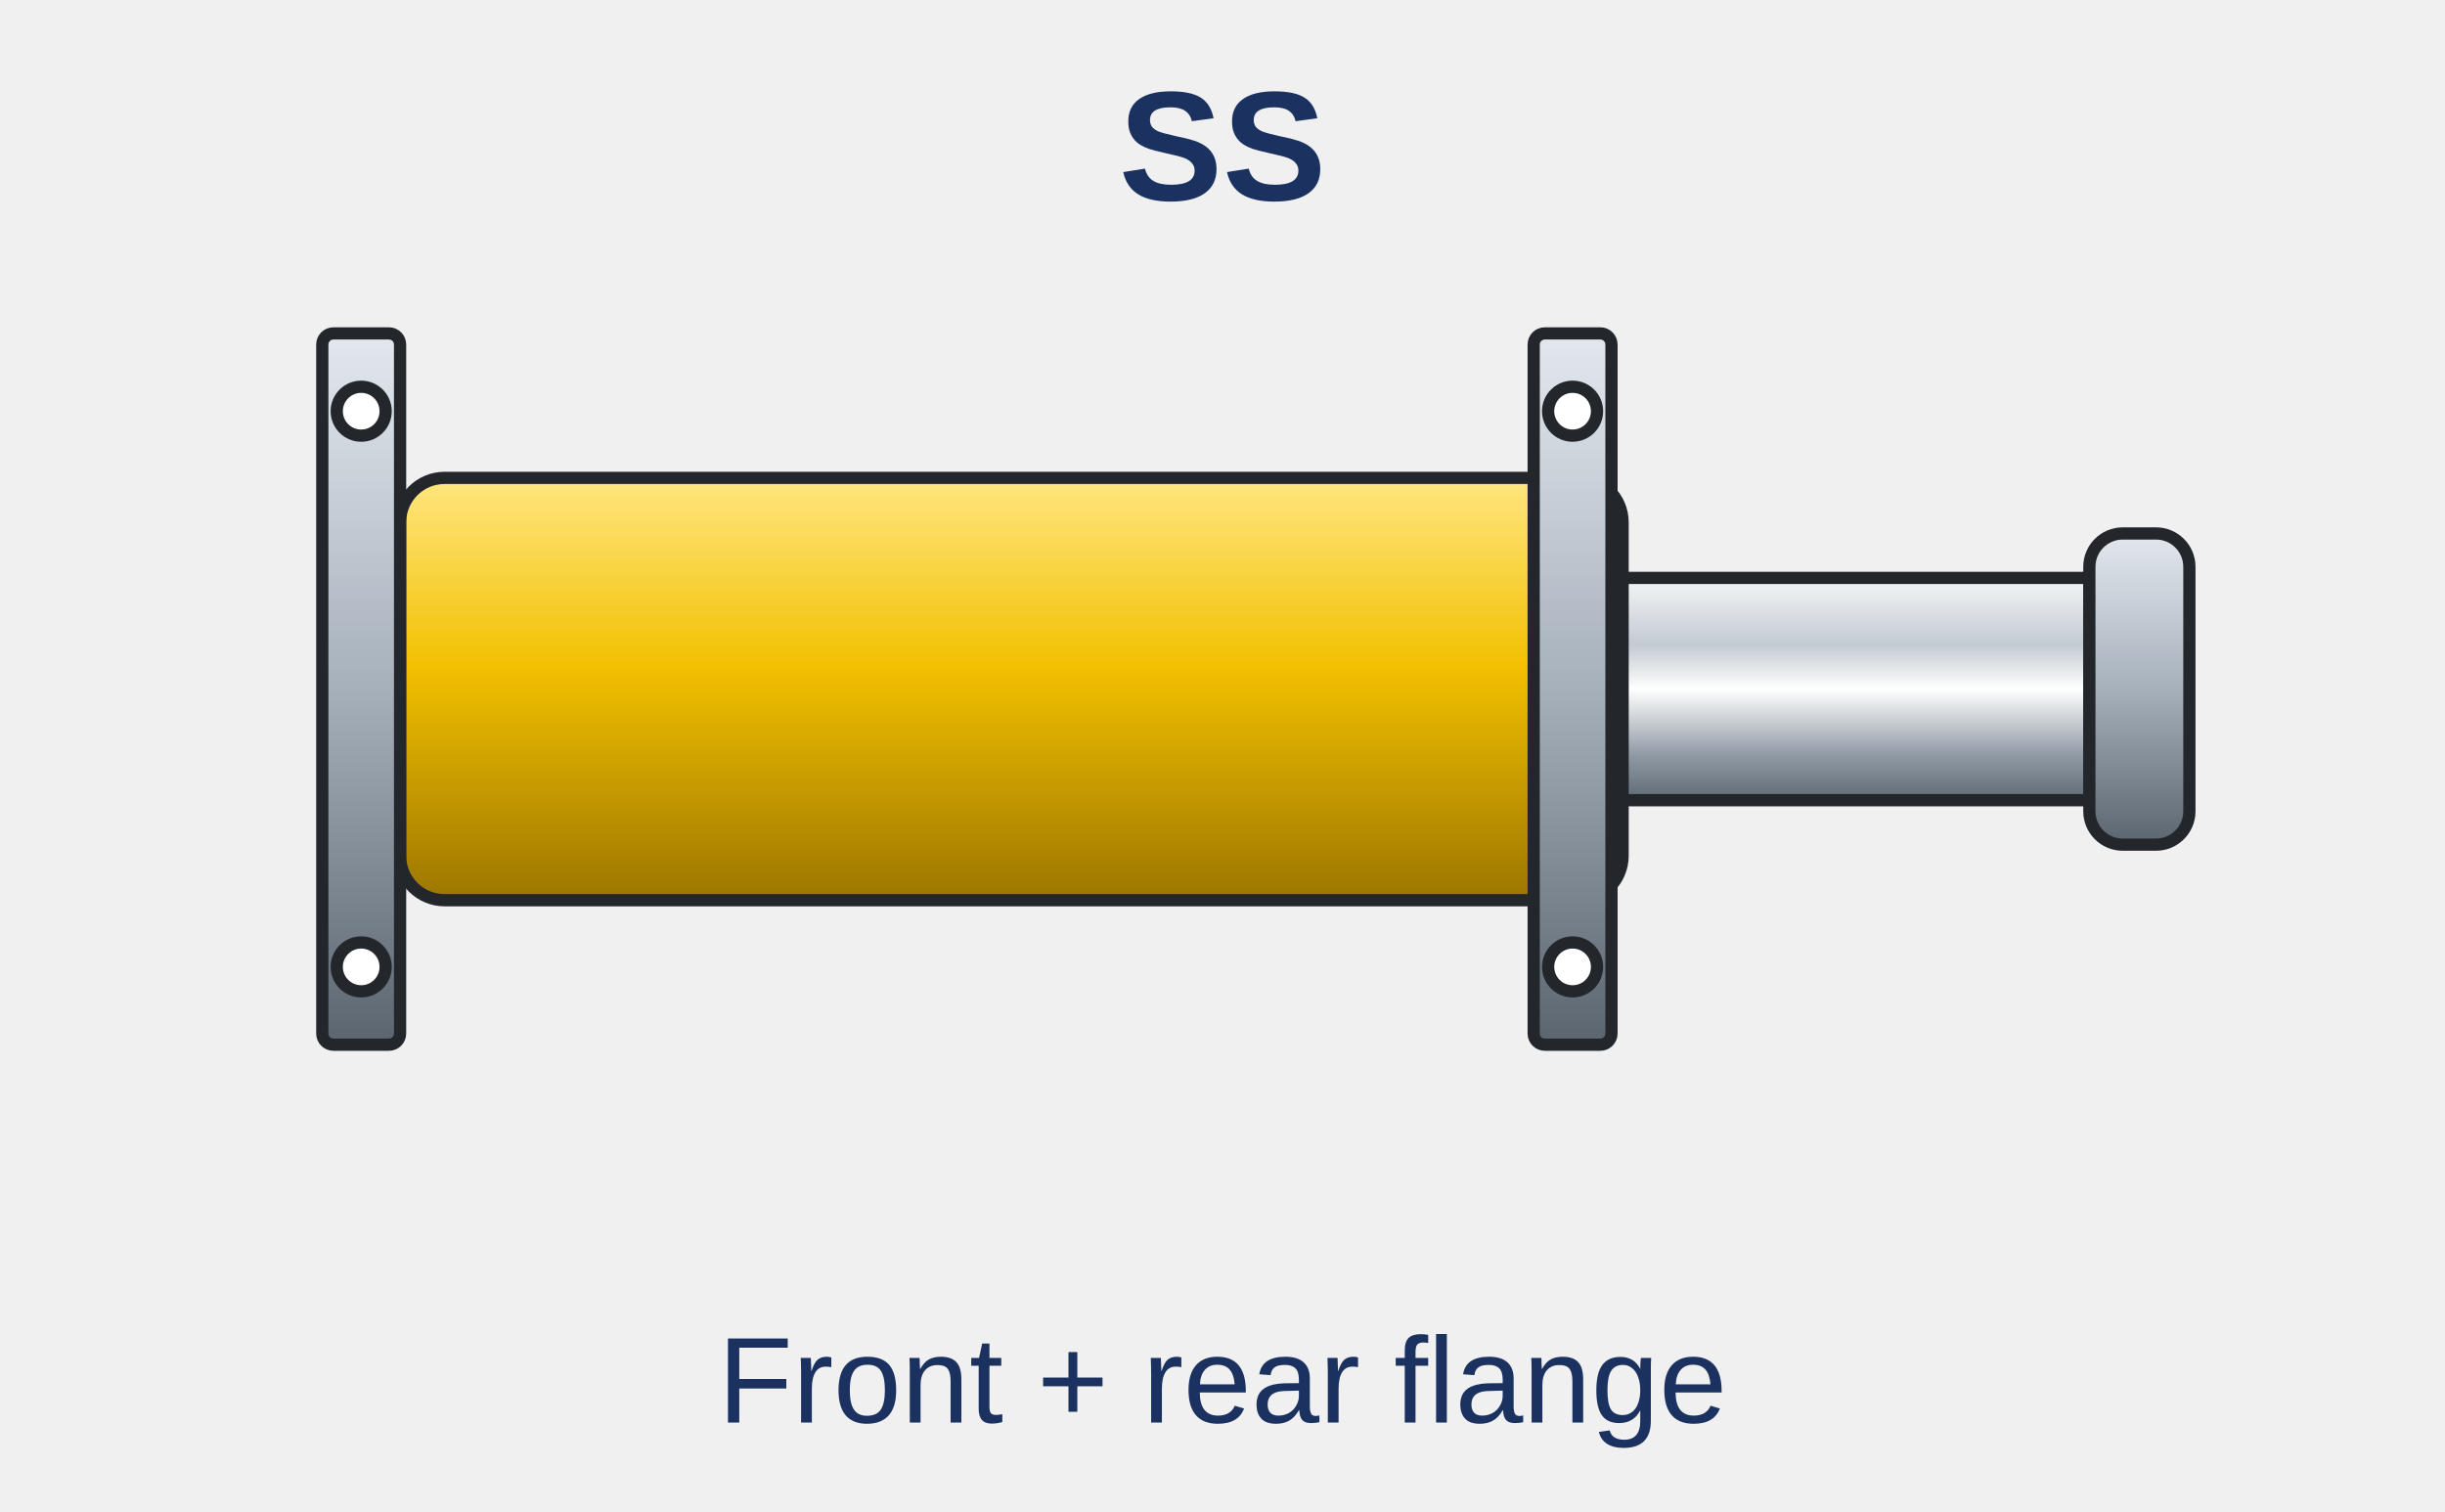
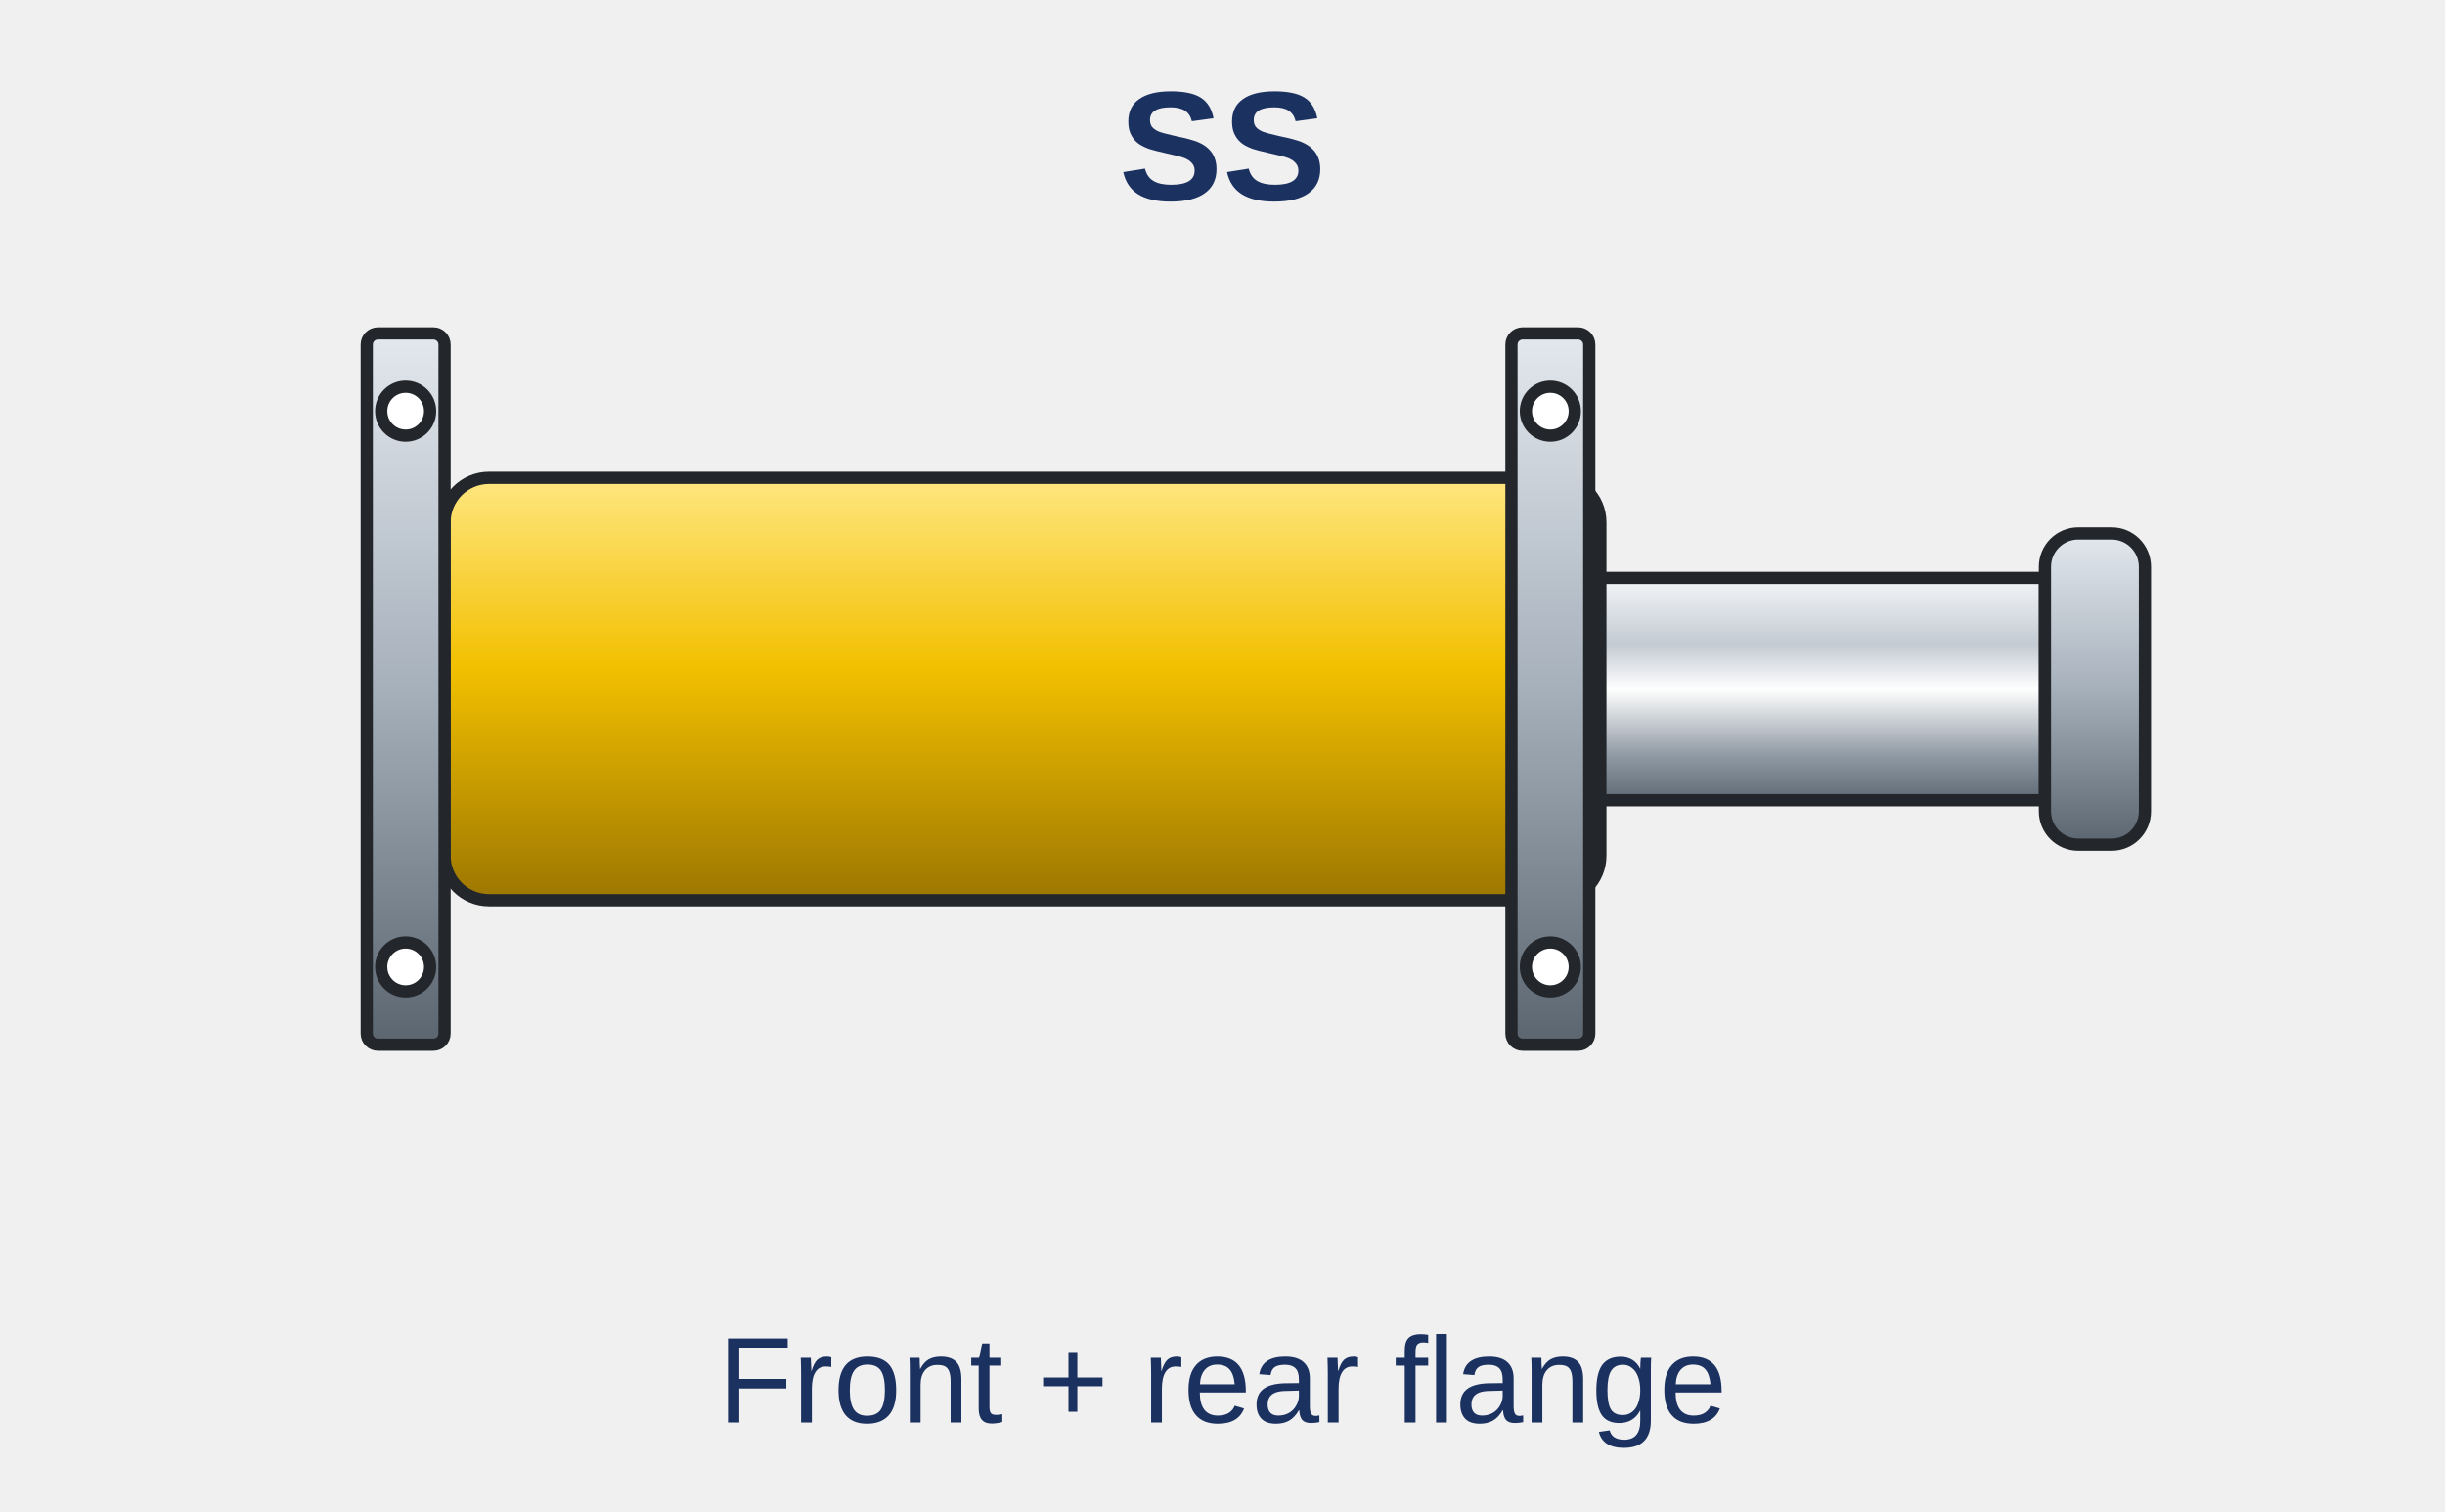
<svg xmlns="http://www.w3.org/2000/svg" viewBox="10 4 220 136" stroke-linejoin="round">
  <defs>
    <linearGradient id="chrome" x1="0" y1="0" x2="0" y2="1">
      <stop offset="0" stop-color="#f4f6f8" />
      <stop offset=".3" stop-color="#c3cad2" />
      <stop offset=".5" stop-color="#ffffff" />
      <stop offset=".8" stop-color="#8f99a4" />
      <stop offset="1" stop-color="#5f6a75" />
    </linearGradient>
    <linearGradient id="black" x1="0" y1="0" x2="0" y2="1">
      <stop offset="0" stop-color="#6b6f75" />
      <stop offset=".45" stop-color="#2a2d31" />
      <stop offset="1" stop-color="#0d0e10" />
    </linearGradient>
    <linearGradient id="yellow" x1="0" y1="0" x2="0" y2="1">
      <stop offset="0" stop-color="#ffe680" />
      <stop offset=".45" stop-color="#f2c000" />
      <stop offset="1" stop-color="#9c7600" />
    </linearGradient>
    <linearGradient id="blue" x1="0" y1="0" x2="0" y2="1">
      <stop offset="0" stop-color="#8dbbff" />
      <stop offset=".45" stop-color="#1f6fe0" />
      <stop offset="1" stop-color="#0b3a86" />
    </linearGradient>
    <linearGradient id="red" x1="0" y1="0" x2="0" y2="1">
      <stop offset="0" stop-color="#ff8a80" />
      <stop offset=".45" stop-color="#d81c1c" />
      <stop offset="1" stop-color="#761010" />
    </linearGradient>
    <linearGradient id="steel" x1="0" y1="0" x2="0" y2="1">
      <stop offset="0" stop-color="#e3e8ee" />
      <stop offset=".5" stop-color="#a6b0bb" />
      <stop offset="1" stop-color="#5b6570" />
    </linearGradient>
    <linearGradient id="pu" x1="0" y1="0" x2="0" y2="1">
      <stop offset="0" stop-color="#555" />
      <stop offset=".5" stop-color="#1b1b1b" />
      <stop offset="1" stop-color="#000" />
    </linearGradient>
  </defs>
-   <rect x="46.0" y="47.0" width="110.0" height="38.0" rx="4" fill="url(#yellow)" stroke="#23272c" stroke-width="1.1" />
-   <rect x="156.0" y="56.0" width="42.0" height="20.0" rx="0" fill="url(#chrome)" stroke="#23272c" stroke-width="1.1" />
-   <rect x="198.0" y="52.0" width="9.0" height="28.0" rx="3" fill="url(#steel)" stroke="#23272c" stroke-width="1.1" />
-   <rect x="39.0" y="34.0" width="7.0" height="64.0" rx="1" fill="url(#steel)" stroke="#23272c" stroke-width="1.1" />
-   <circle cx="42.5" cy="41" r="2.2" fill="#fff" stroke="#23272c" stroke-width="1.1" />
-   <circle cx="42.5" cy="91" r="2.2" fill="#fff" stroke="#23272c" stroke-width="1.1" />
-   <rect x="148.0" y="34.0" width="7.0" height="64.0" rx="1" fill="url(#steel)" stroke="#23272c" stroke-width="1.1" />
-   <circle cx="151.5" cy="41" r="2.2" fill="#fff" stroke="#23272c" stroke-width="1.1" />
-   <circle cx="151.5" cy="91" r="2.2" fill="#fff" stroke="#23272c" stroke-width="1.1" />
+   <rect x="50.0" y="47.0" width="104.0" height="38.0" rx="4" fill="url(#yellow)" stroke="#23272c" stroke-width="1.1" />
+   <rect x="154.0" y="56.0" width="40.0" height="20.0" rx="0" fill="url(#chrome)" stroke="#23272c" stroke-width="1.1" />
+   <rect x="194.0" y="52.0" width="9.0" height="28.0" rx="3" fill="url(#steel)" stroke="#23272c" stroke-width="1.1" />
+   <rect x="43.0" y="34.0" width="7.0" height="64.0" rx="1" fill="url(#steel)" stroke="#23272c" stroke-width="1.1" />
+   <circle cx="46.5" cy="41" r="2.2" fill="#fff" stroke="#23272c" stroke-width="1.1" />
+   <circle cx="46.5" cy="91" r="2.2" fill="#fff" stroke="#23272c" stroke-width="1.1" />
+   <rect x="146.0" y="34.0" width="7.0" height="64.0" rx="1" fill="url(#steel)" stroke="#23272c" stroke-width="1.1" />
+   <circle cx="149.5" cy="41" r="2.2" fill="#fff" stroke="#23272c" stroke-width="1.1" />
+   <circle cx="149.5" cy="91" r="2.2" fill="#fff" stroke="#23272c" stroke-width="1.1" />
  <text x="120" y="22" font-size="14" font-weight="700" fill="#1B3160" font-family="Arial" text-anchor="middle">SS</text>
  <text x="120" y="132" font-size="11" fill="#1B3160" font-family="Arial" text-anchor="middle">Front + rear flange</text>
</svg>
